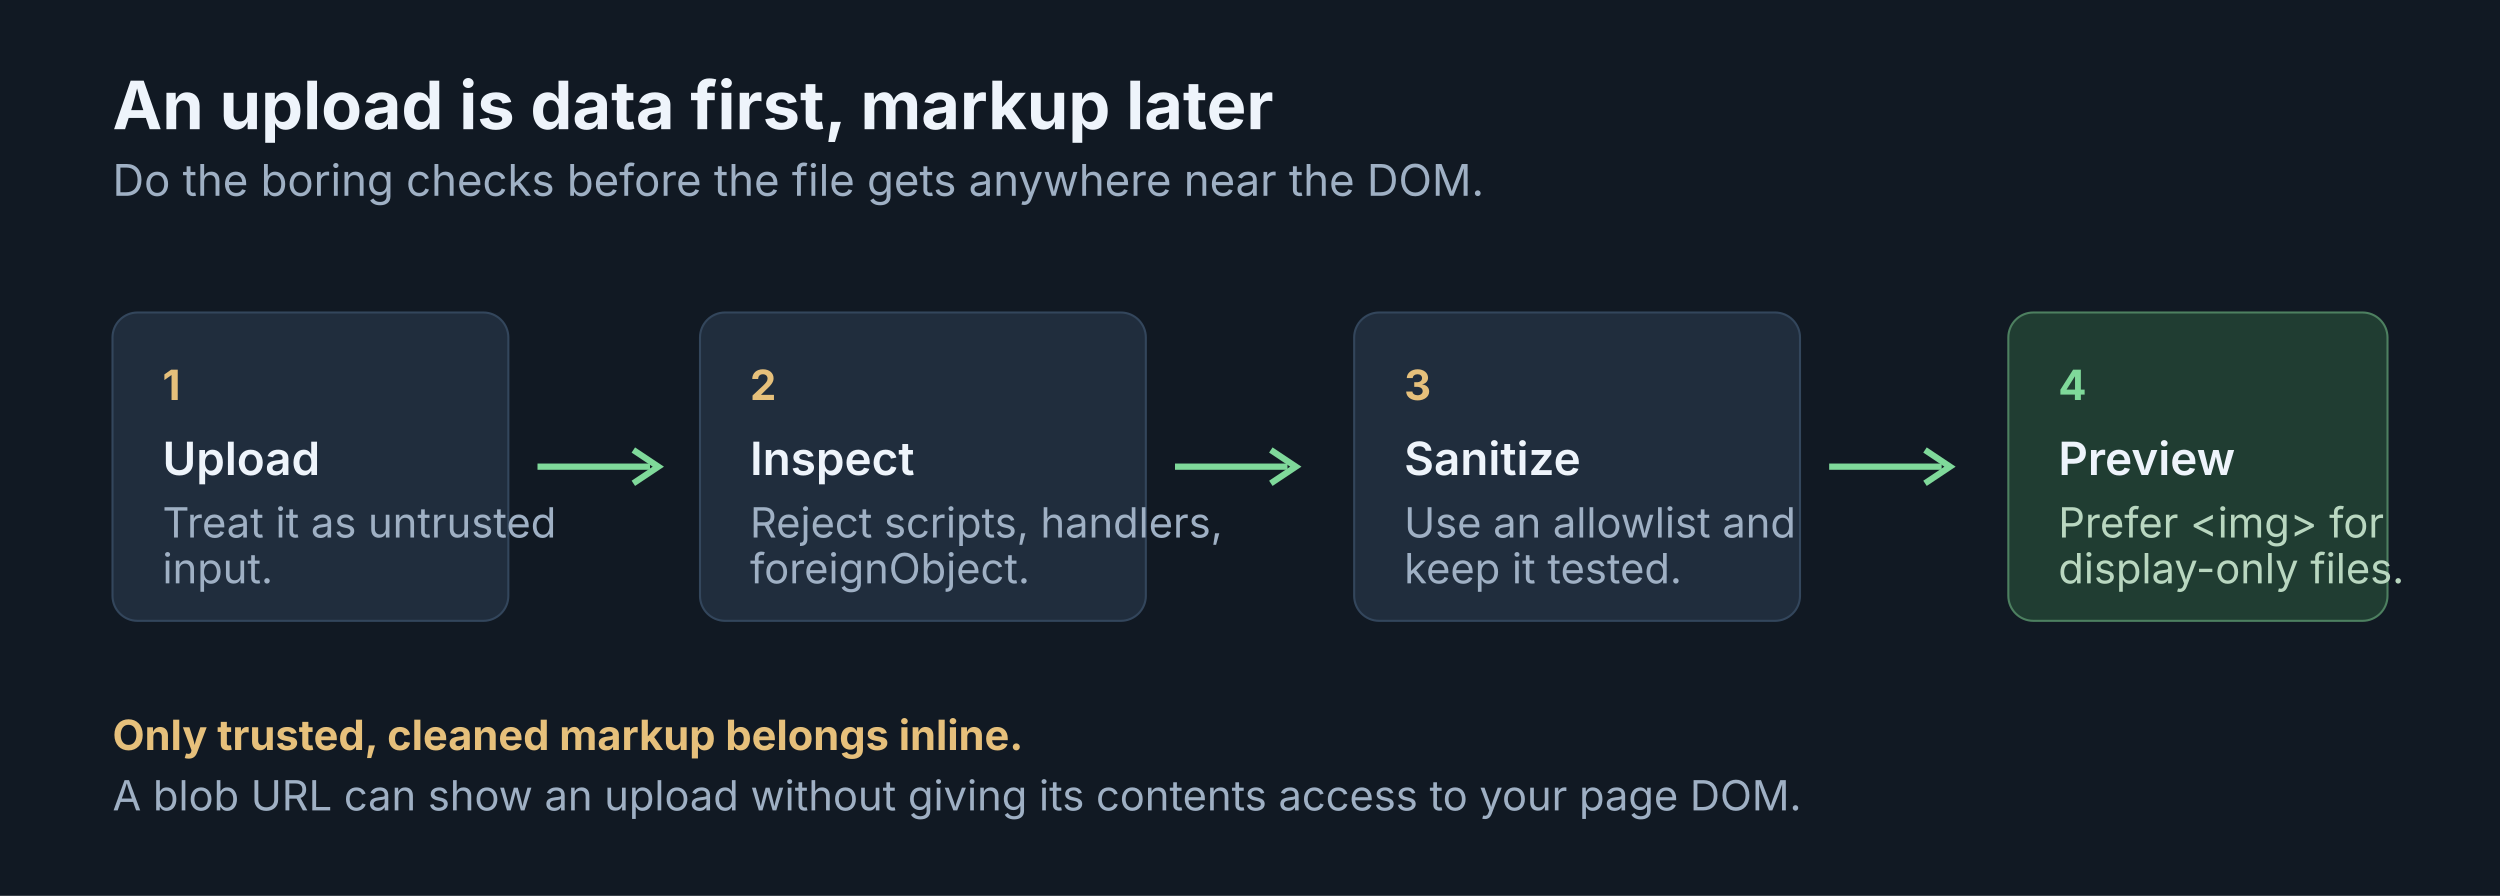
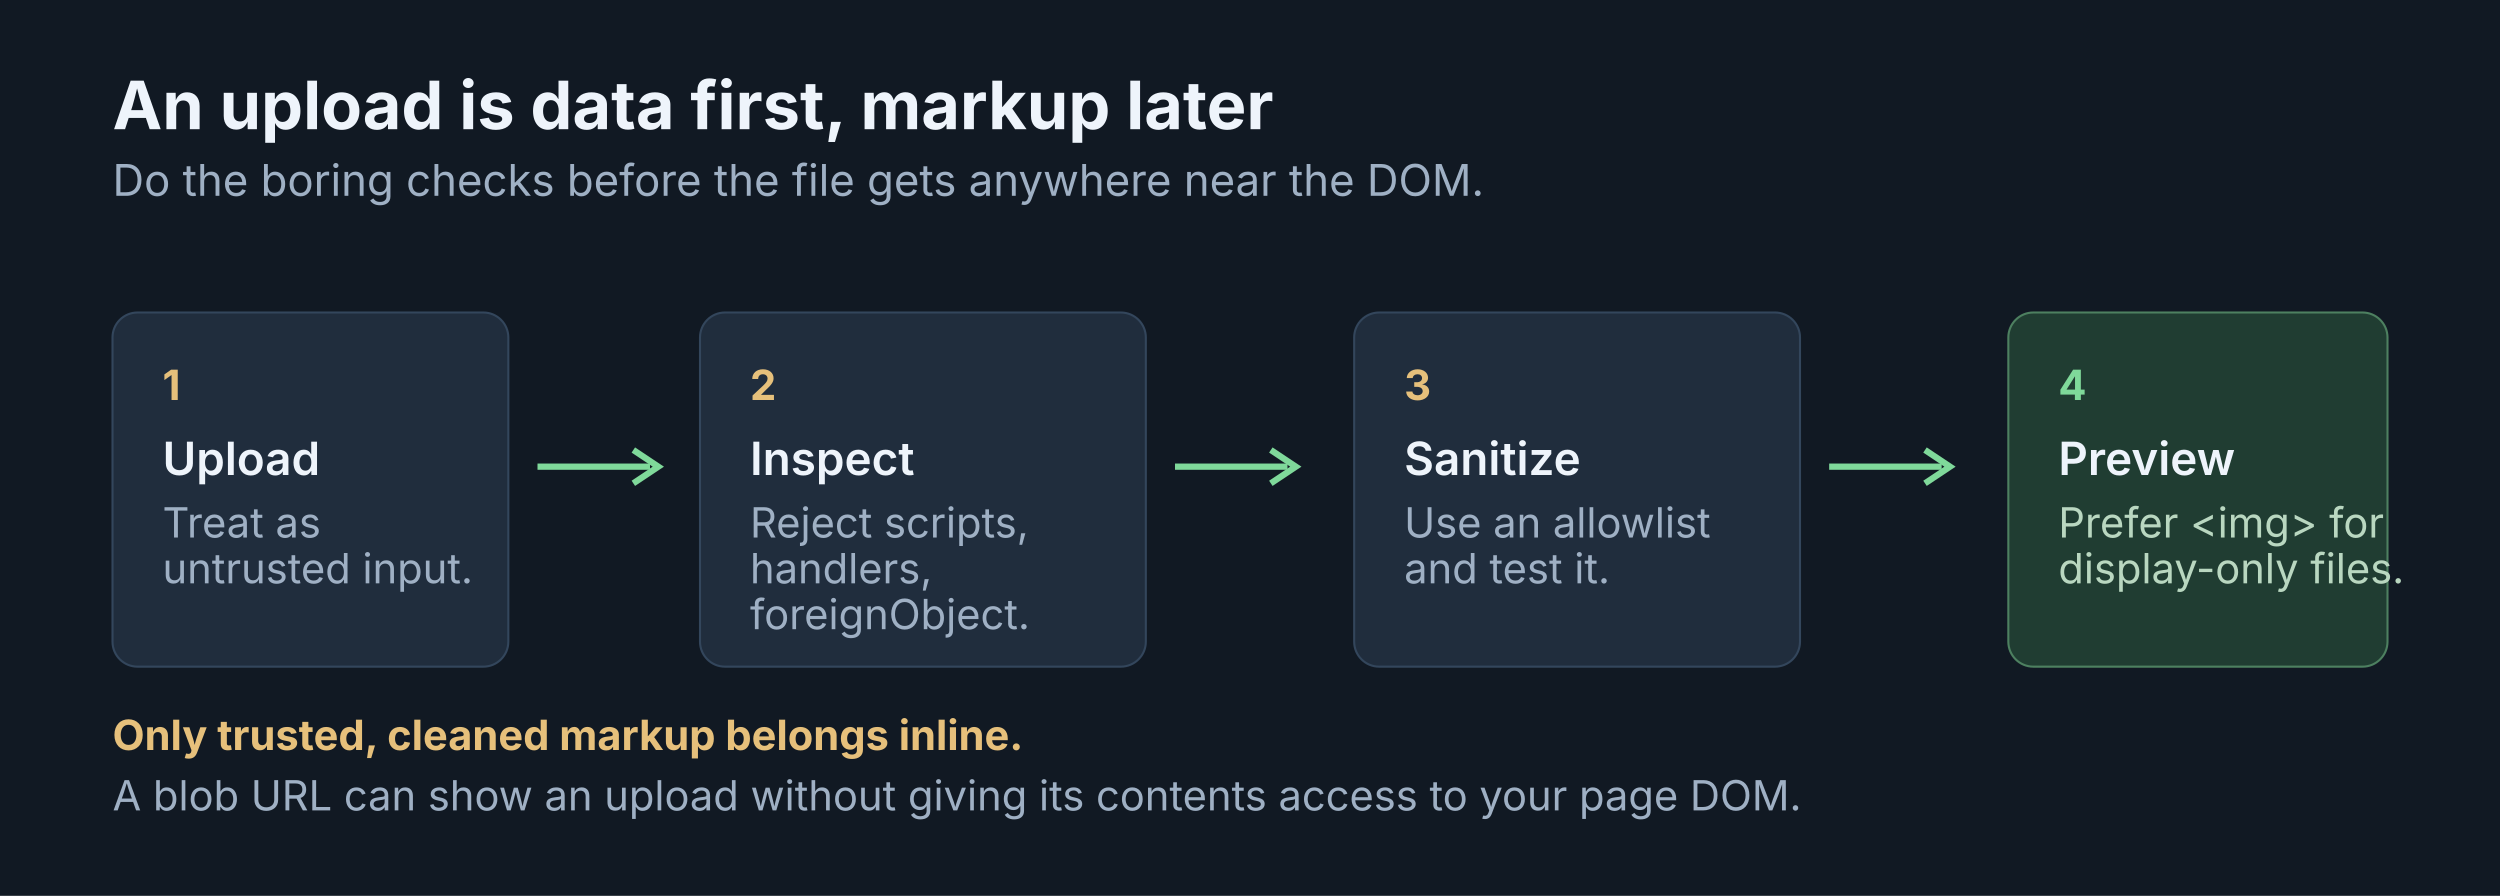
<svg xmlns="http://www.w3.org/2000/svg" width="1200" height="430" viewBox="0 0 1200 430" role="img" aria-labelledby="title desc">
  <rect width="1200" height="430" fill="#111923" />
  <text x="54" y="62" fill="#eef4fb" font-family="Inter, Segoe UI, Arial, sans-serif" font-size="32" font-weight="700">An upload is data first, markup later</text>
  <text x="54" y="94" fill="#9fb0c4" font-family="Inter, Segoe UI, Arial, sans-serif" font-size="21">Do the boring checks before the file gets anywhere near the DOM.</text>
  <g font-family="Inter, Segoe UI, Arial, sans-serif">
    <g transform="translate(54 150)">
-       <rect width="190" height="148" rx="12" fill="#202d3d" stroke="#33465c" />
+       <rect width="190" height="170" rx="12" fill="#202d3d" stroke="#33465c" />
      <text x="24" y="42" fill="#e6c07b" font-size="20" font-weight="700">1</text>
      <text x="24" y="78" fill="#eef4fb" font-size="22" font-weight="600">Upload</text>
-       <text x="24" y="108" fill="#9fb0c4" font-size="20">Treat it as untrusted</text>
-       <text x="24" y="130" fill="#9fb0c4" font-size="20">input.</text>
+       <text x="24" y="108" fill="#9fb0c4" font-size="20">Treat as</text>
+       <text x="24" y="130" fill="#9fb0c4" font-size="20">untrusted input.</text>
    </g>
    <path d="M258 224h54" stroke="#7fd99a" stroke-width="3" />
    <path d="M304 216l12 8-12 8" fill="none" stroke="#7fd99a" stroke-width="3" />
    <g transform="translate(336 150)">
-       <rect width="214" height="148" rx="12" fill="#202d3d" stroke="#33465c" />
+       <rect width="214" height="170" rx="12" fill="#202d3d" stroke="#33465c" />
      <text x="24" y="42" fill="#e6c07b" font-size="20" font-weight="700">2</text>
      <text x="24" y="78" fill="#eef4fb" font-size="22" font-weight="600">Inspect</text>
-       <text x="24" y="108" fill="#9fb0c4" font-size="20">Reject scripts, handlers,</text>
-       <text x="24" y="130" fill="#9fb0c4" font-size="20">foreignObject.</text>
+       <text x="24" y="108" fill="#9fb0c4" font-size="20">Reject scripts,</text>
+       <text x="24" y="130" fill="#9fb0c4" font-size="20">handlers,</text>
+       <text x="24" y="152" fill="#9fb0c4" font-size="20">foreignObject.</text>
    </g>
    <path d="M564 224h54" stroke="#7fd99a" stroke-width="3" />
    <path d="M610 216l12 8-12 8" fill="none" stroke="#7fd99a" stroke-width="3" />
    <g transform="translate(650 150)">
-       <rect width="214" height="148" rx="12" fill="#202d3d" stroke="#33465c" />
+       <rect width="214" height="170" rx="12" fill="#202d3d" stroke="#33465c" />
      <text x="24" y="42" fill="#e6c07b" font-size="20" font-weight="700">3</text>
      <text x="24" y="78" fill="#eef4fb" font-size="22" font-weight="600">Sanitize</text>
-       <text x="24" y="108" fill="#9fb0c4" font-size="20">Use an allowlist and</text>
-       <text x="24" y="130" fill="#9fb0c4" font-size="20">keep it tested.</text>
+       <text x="24" y="108" fill="#9fb0c4" font-size="20">Use an allowlist</text>
+       <text x="24" y="130" fill="#9fb0c4" font-size="20">and test it.</text>
    </g>
    <path d="M878 224h54" stroke="#7fd99a" stroke-width="3" />
    <path d="M924 216l12 8-12 8" fill="none" stroke="#7fd99a" stroke-width="3" />
    <g transform="translate(964 150)">
-       <rect width="182" height="148" rx="12" fill="#203d32" stroke="#4d8060" />
+       <rect width="182" height="170" rx="12" fill="#203d32" stroke="#4d8060" />
      <text x="24" y="42" fill="#7fd99a" font-size="20" font-weight="700">4</text>
      <text x="24" y="78" fill="#eef4fb" font-size="22" font-weight="600">Preview</text>
      <text x="24" y="108" fill="#b9d7c0" font-size="20">Prefer &lt;img&gt; for</text>
      <text x="24" y="130" fill="#b9d7c0" font-size="20">display-only files.</text>
    </g>
    <text x="54" y="360" fill="#e6c07b" font-size="20" font-weight="700">Only trusted, cleaned markup belongs inline.</text>
    <text x="54" y="389" fill="#9fb0c4" font-size="20">A blob URL can show an upload without giving its contents access to your page DOM.</text>
  </g>
</svg>
